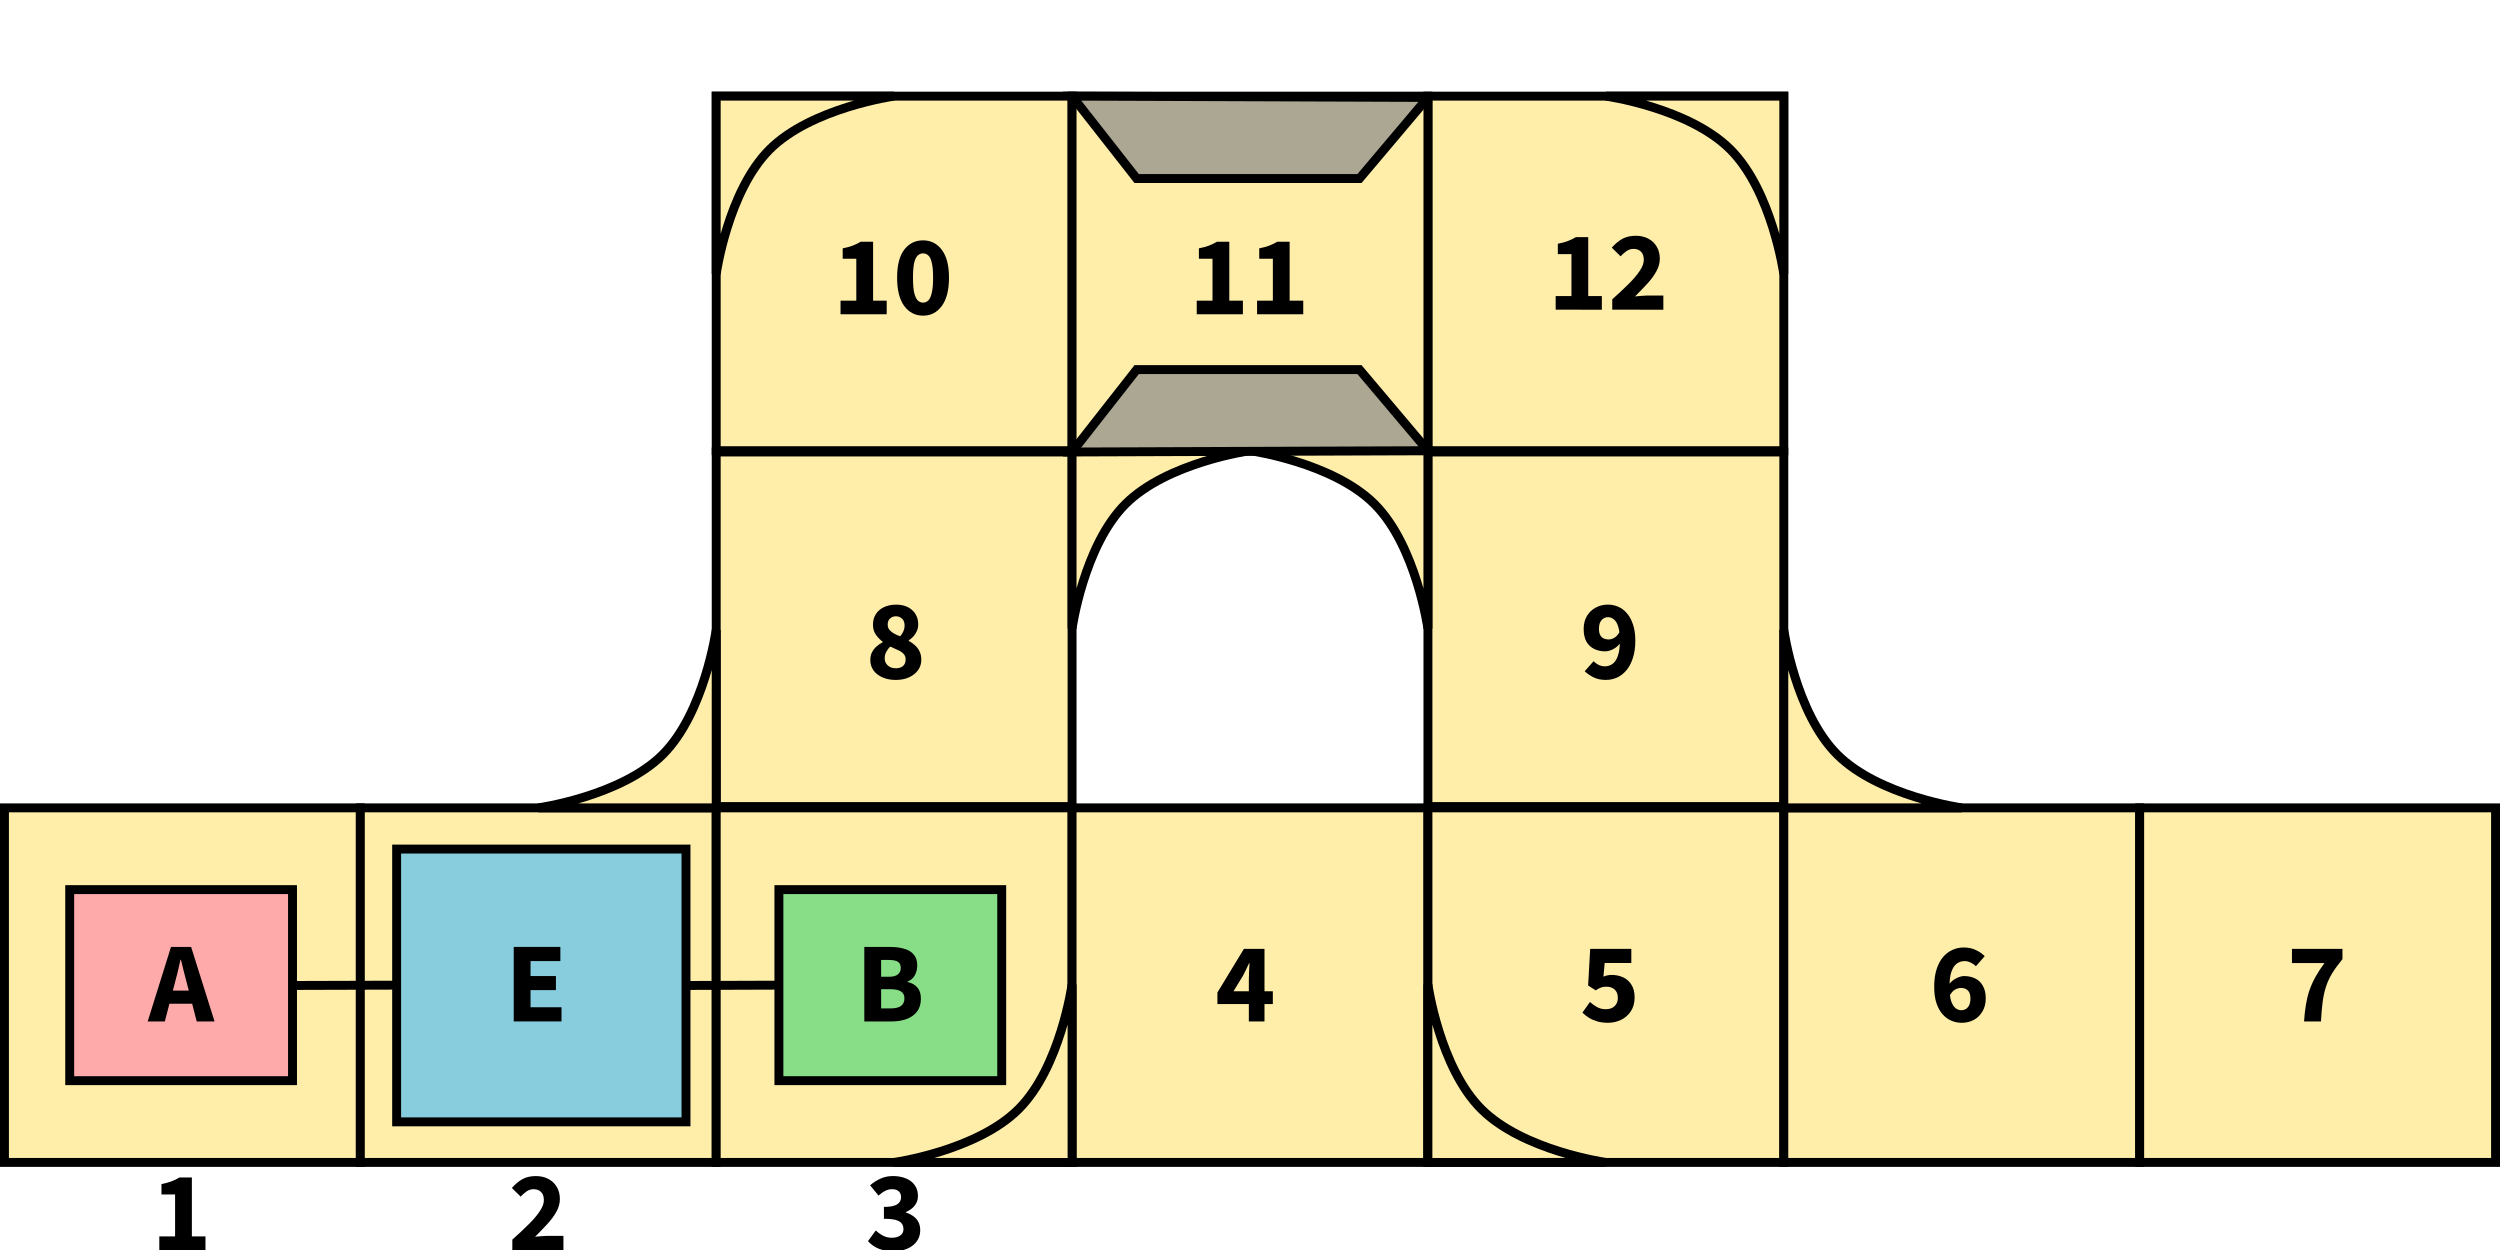
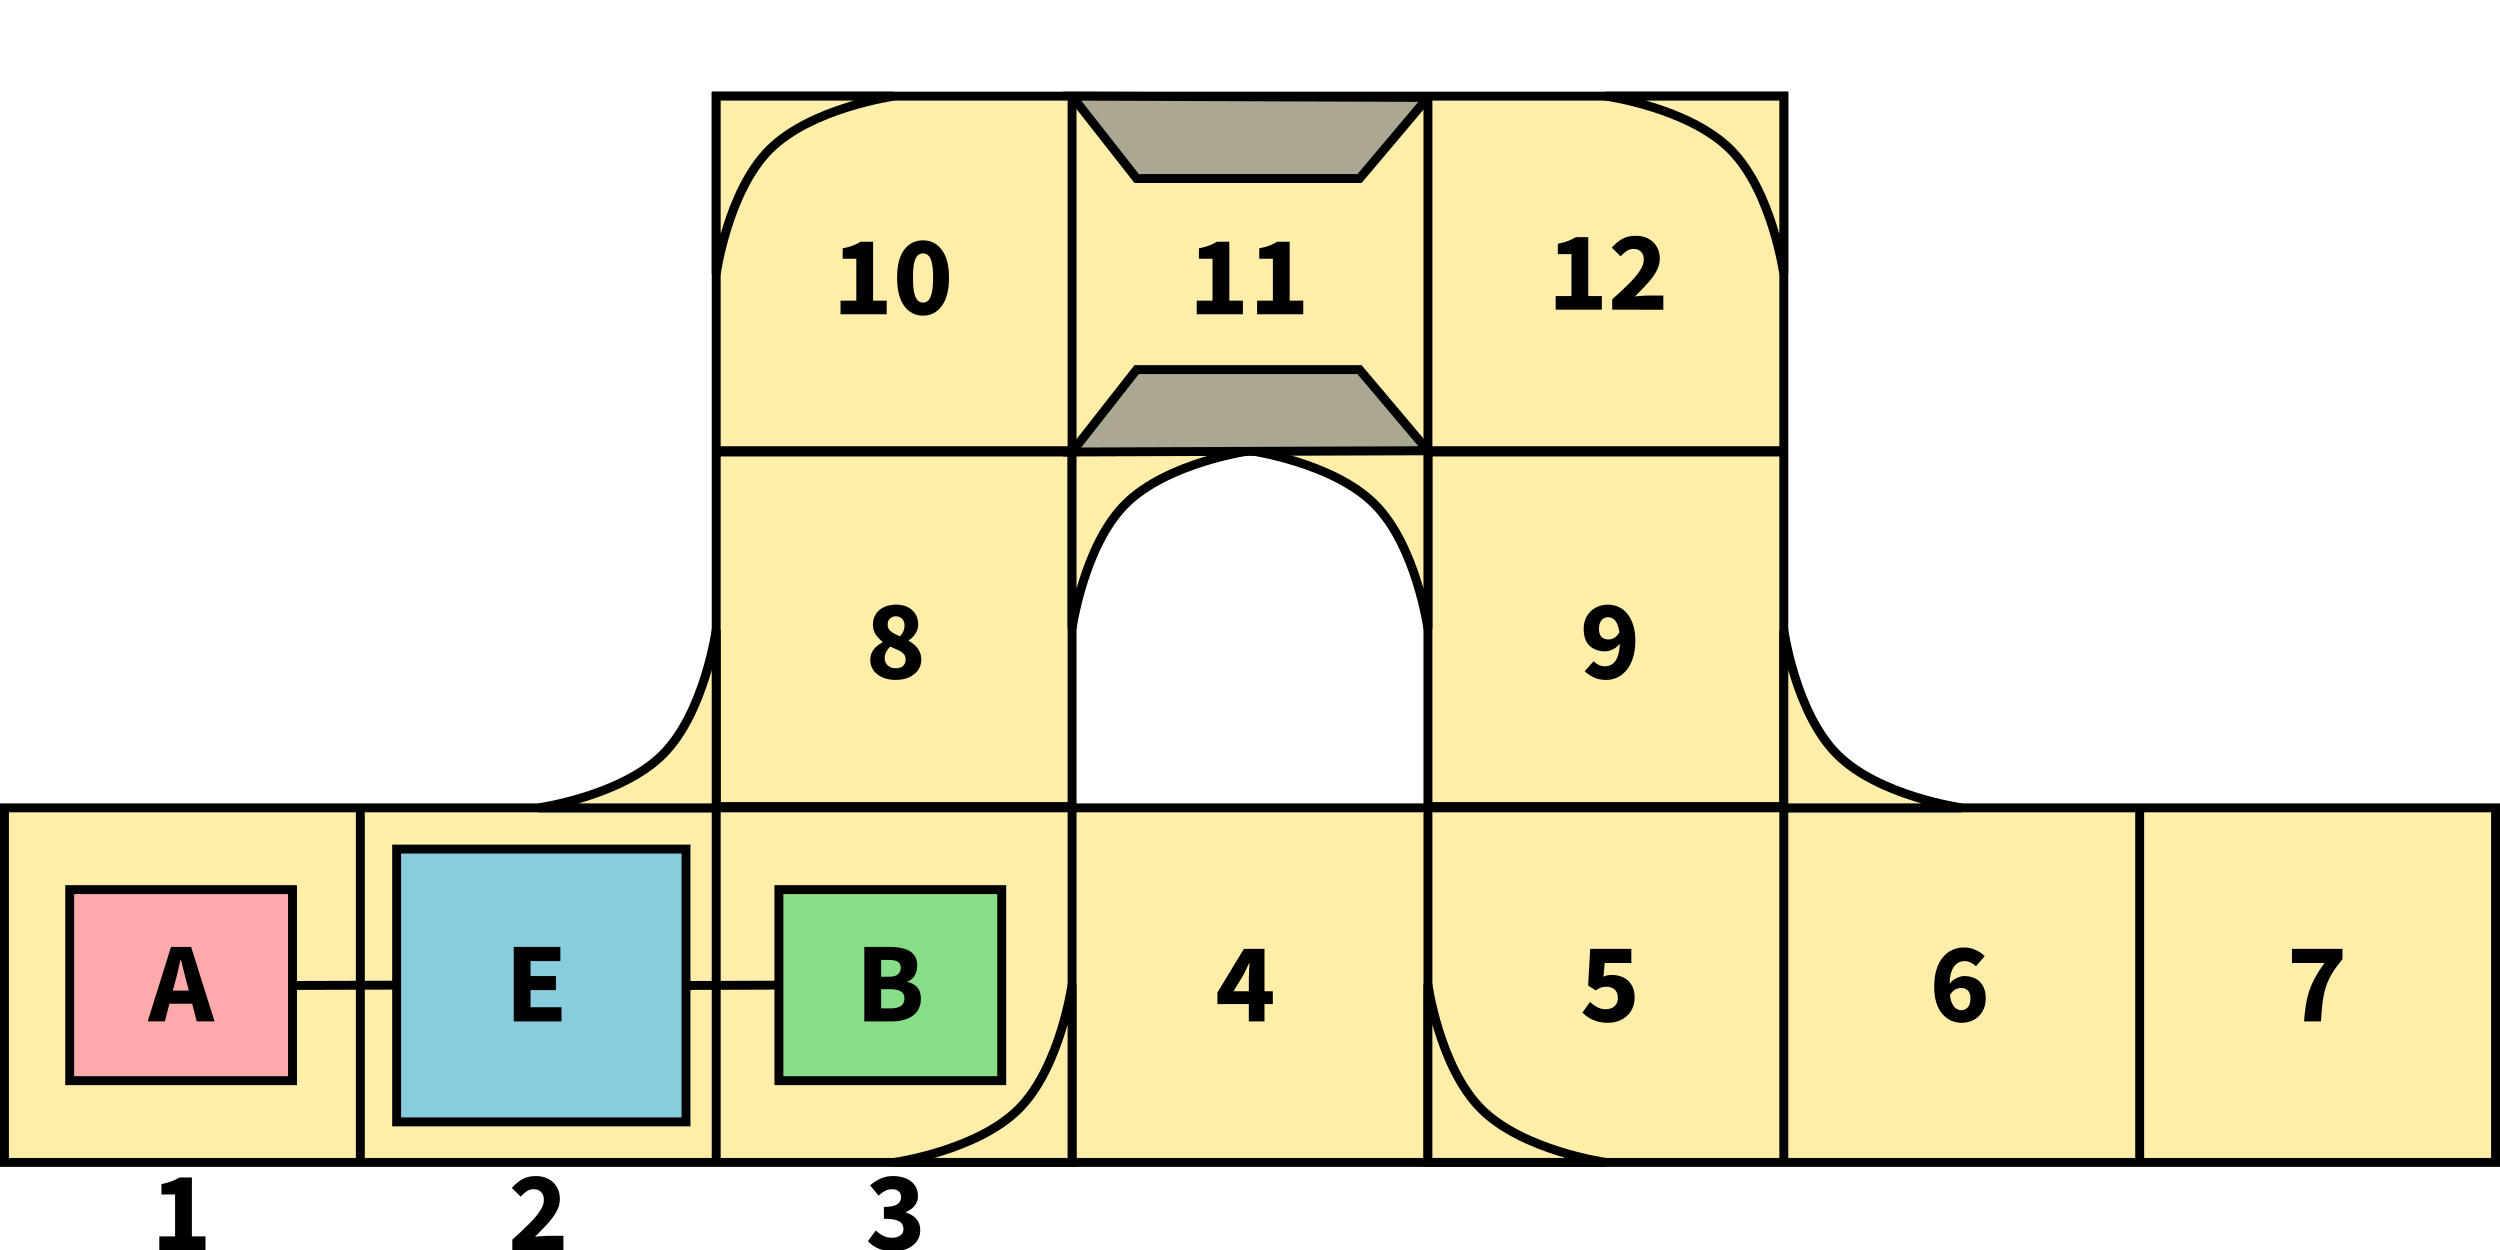
- <svg xmlns="http://www.w3.org/2000/svg" width="700" height="350" viewBox="0 0 185.207 92.604" version="1.1" id="svg40">
-   <defs id="defs40">
-     <rect x="318.266" y="77.825" width="66.601" height="37.655" id="rect32" />
-     <rect x="-121.644" y="218.737" width="302.437" height="217.621" id="rect1" />
-     <rect x="61.556" y="155.415" width="150.646" height="71.544" id="rect2" />
-     <rect x="91.392" y="324.078" width="234.368" height="129.519" id="rect40" />
-     <rect x="37.795" y="37.795" width="481.807" height="314.259" id="rect11032" />
-     <rect x="37.795" y="37.795" width="481.807" height="314.259" id="rect11033" />
-     <rect x="37.795" y="37.795" width="481.807" height="314.259" id="rect11034" />
-     <rect x="37.795" y="37.795" width="481.807" height="314.259" id="rect11035" />
-     <rect x="37.795" y="37.795" width="481.807" height="314.259" id="rect11036" />
-     <rect x="37.795" y="37.795" width="481.807" height="314.259" id="rect11039" />
-     <rect x="37.795" y="37.795" width="481.807" height="314.259" id="rect11041" />
-     <rect x="37.795" y="37.795" width="481.807" height="314.259" id="rect11043" />
-     <rect x="91.392" y="324.078" width="234.368" height="129.519" id="rect41" />
-     <rect x="91.392" y="324.078" width="234.368" height="129.519" id="rect42" />
-     <rect x="91.392" y="324.078" width="234.368" height="129.519" id="rect43" />
-     <rect x="91.392" y="324.078" width="234.368" height="129.519" id="rect47" />
-     <rect x="91.392" y="324.078" width="234.368" height="129.519" id="rect48" />
-     <rect x="91.392" y="324.078" width="234.368" height="129.519" id="rect49" />
-     <rect x="91.392" y="324.078" width="234.368" height="129.519" id="rect50" />
-     <rect x="61.556" y="155.415" width="150.646" height="71.544" id="rect3" />
-     <rect x="61.556" y="155.415" width="150.646" height="71.544" id="rect4" />
-     <rect x="61.556" y="155.415" width="150.646" height="71.544" id="rect5" />
-     <rect x="37.795" y="37.795" width="481.807" height="314.259" id="rect11155" />
-     <rect x="37.795" y="37.795" width="481.807" height="314.259" id="rect11156" />
-     <rect x="37.795" y="37.795" width="481.807" height="314.259" id="rect11157" />
-     <rect x="37.795" y="37.795" width="481.807" height="314.259" id="rect11158" />
-     <rect x="37.795" y="37.795" width="481.807" height="314.259" id="rect11159" />
-     <rect x="37.795" y="37.795" width="481.807" height="314.259" id="rect11160" />
-     <rect x="37.795" y="37.795" width="481.807" height="314.259" id="rect11161" />
-     <rect x="37.795" y="37.795" width="481.807" height="314.259" id="rect11163" />
-     <rect x="37.795" y="37.795" width="481.807" height="314.259" id="rect11164" />
-     <rect x="37.795" y="37.795" width="481.807" height="314.259" id="rect11165" />
-     <rect x="37.795" y="37.795" width="481.807" height="314.259" id="rect11206" />
-     <rect x="37.795" y="37.795" width="481.807" height="314.259" id="rect11207" />
-     <rect x="37.795" y="37.795" width="481.807" height="314.259" id="rect11209" />
-     <rect x="37.795" y="37.795" width="481.807" height="314.259" id="rect11211" />
-     <rect x="37.795" y="37.795" width="481.807" height="314.259" id="rect11241" />
-     <rect x="-121.644" y="218.737" width="302.437" height="217.621" id="rect17" />
-     <rect x="-121.644" y="218.737" width="302.437" height="217.621" id="rect18" />
-     <rect x="-121.644" y="218.737" width="302.437" height="217.621" id="rect19" />
-     <rect x="-121.644" y="218.737" width="302.437" height="217.621" id="rect21" />
-     <rect x="-121.644" y="218.737" width="302.437" height="217.621" id="rect22" />
-     <rect x="-121.644" y="218.737" width="302.437" height="217.621" id="rect23" />
-     <rect x="-121.644" y="218.737" width="302.437" height="217.621" id="rect24" />
-     <rect x="-121.644" y="218.737" width="302.437" height="217.621" id="rect25" />
-     <rect x="-121.644" y="218.737" width="302.437" height="217.621" id="rect26" />
-     <rect x="-121.644" y="218.737" width="302.437" height="217.621" id="rect27" />
-     <rect x="-121.644" y="218.737" width="302.437" height="217.621" id="rect28" />
-     <rect x="-121.644" y="218.737" width="302.437" height="217.621" id="rect29" />
-     <rect x="-121.644" y="218.737" width="302.437" height="217.621" id="rect30" />
-     <rect x="-121.644" y="218.737" width="302.437" height="217.621" id="rect31" />
+ <svg xmlns="http://www.w3.org/2000/svg" width="700" height="350" viewBox="0 0 185.207 92.604">
+   <defs>
+     <path id="a" d="M318.266 77.825h66.601v37.655h-66.601z" />
  </defs>
-   <rect style="fill:#ffeeaa;fill-opacity:1;stroke:#000000;stroke-width:0.661;stroke-dasharray:none;stroke-opacity:1" id="rect11134" width="26.364" height="26.267" x="0.33" y="59.849" />
-   <rect style="fill:#ffeeaa;fill-opacity:1;stroke:#000000;stroke-width:0.661;stroke-dasharray:none;stroke-opacity:1" id="rect11135" width="26.364" height="26.267" x="26.694" y="59.849" />
-   <rect style="fill:#ffeeaa;fill-opacity:1;stroke:#000000;stroke-width:0.661;stroke-dasharray:none;stroke-opacity:1" id="rect11136" width="26.364" height="26.267" x="53.058" y="59.849" />
-   <rect style="fill:#ffeeaa;fill-opacity:1;stroke:#000000;stroke-width:0.661;stroke-dasharray:none;stroke-opacity:1" id="rect11137" width="26.364" height="26.267" x="79.422" y="59.849" />
-   <rect style="fill:#ffeeaa;fill-opacity:1;stroke:#000000;stroke-width:0.661;stroke-dasharray:none;stroke-opacity:1" id="rect11138" width="26.364" height="26.267" x="105.786" y="59.849" />
-   <rect style="fill:#ffeeaa;fill-opacity:1;stroke:#000000;stroke-width:0.661;stroke-dasharray:none;stroke-opacity:1" id="rect11139" width="26.364" height="26.267" x="132.15" y="59.849" />
-   <rect style="fill:#ffeeaa;fill-opacity:1;stroke:#000000;stroke-width:0.661;stroke-dasharray:none;stroke-opacity:1" id="rect11140" width="26.364" height="26.267" x="158.514" y="59.849" />
-   <rect style="fill:#ffeeaa;fill-opacity:1;stroke:#000000;stroke-width:0.661;stroke-dasharray:none;stroke-opacity:1" id="rect11141" width="26.364" height="26.267" x="53.058" y="33.485" />
-   <rect style="fill:#ffeeaa;fill-opacity:1;stroke:#000000;stroke-width:0.661;stroke-dasharray:none;stroke-opacity:1" id="rect11142" width="26.364" height="26.267" x="105.786" y="33.485" />
-   <rect style="fill:#ffeeaa;fill-opacity:1;stroke:#000000;stroke-width:0.661;stroke-dasharray:none;stroke-opacity:1" id="rect11143" width="26.364" height="26.267" x="53.058" y="7.122" />
-   <rect style="fill:#ffeeaa;fill-opacity:1;stroke:#000000;stroke-width:0.661;stroke-dasharray:none;stroke-opacity:1" id="rect11144" width="26.364" height="26.267" x="105.786" y="7.122" />
-   <rect style="fill:#ffeeaa;fill-opacity:1;stroke:#000000;stroke-width:0.661;stroke-dasharray:none;stroke-opacity:1" id="rect11145" width="26.364" height="26.267" x="79.422" y="7.122" />
-   <path style="fill:#ffeeaa;fill-opacity:1;stroke:#000000;stroke-width:0.661;stroke-dasharray:none;stroke-opacity:1" d="m 39.875,59.849 c 0,0 6.131,-0.858 9.227,-3.954 3.097,-3.096 3.955,-9.227 3.955,-9.227 l 4.99e-4,13.182 z" id="path11145" />
-   <path style="fill:#ffeeaa;fill-opacity:1;stroke:#000000;stroke-width:0.661;stroke-dasharray:none;stroke-opacity:1" d="m 66.239,86.116 c 0,0 6.131,-0.858 9.227,-3.954 3.097,-3.096 3.955,-9.227 3.955,-9.227 l 4.99e-4,13.182 z" id="path11146" />
-   <path style="fill:#ffeeaa;fill-opacity:1;stroke:#000000;stroke-width:0.661;stroke-dasharray:none;stroke-opacity:1" d="m 145.332,59.849 c 0,0 -6.131,-0.858 -9.227,-3.954 -3.097,-3.096 -3.955,-9.227 -3.955,-9.227 l -5e-4,13.182 z" id="path11147" />
-   <path style="fill:#ffeeaa;fill-opacity:1;stroke:#000000;stroke-width:0.661;stroke-dasharray:none;stroke-opacity:1" d="m 118.966,86.116 c 0,0 -6.131,-0.858 -9.227,-3.954 -3.097,-3.096 -3.955,-9.227 -3.955,-9.227 l -5e-4,13.182 z" id="path11148" />
-   <path style="fill:#ffeeaa;fill-opacity:1;stroke:#000000;stroke-width:0.661;stroke-dasharray:none;stroke-opacity:1" d="m 66.24,7.122 c 0,0 -6.131,0.858 -9.227,3.955 -3.097,3.096 -3.955,9.227 -3.955,9.227 L 53.058,7.122 Z" id="path11149" />
-   <path style="fill:#ffeeaa;fill-opacity:1;stroke:#000000;stroke-width:0.661;stroke-dasharray:none;stroke-opacity:1" d="m 118.967,7.122 c 0,0 6.131,0.858 9.227,3.955 3.097,3.096 3.955,9.227 3.955,9.227 l 5e-4,-13.182 z" id="path11150" />
-   <path style="fill:#ffeeaa;fill-opacity:1;stroke:#000000;stroke-width:0.661;stroke-dasharray:none;stroke-opacity:1" d="m 92.601,33.388 c 0,0 6.131,0.858 9.227,3.955 3.097,3.096 3.955,9.227 3.955,9.227 l 5e-4,-13.182 z" id="path11151" />
-   <path style="fill:#ffeeaa;fill-opacity:1;stroke:#000000;stroke-width:0.661;stroke-dasharray:none;stroke-opacity:1" d="m 92.604,33.388 c 0,0 -6.131,0.858 -9.227,3.955 -3.097,3.096 -3.955,9.227 -3.955,9.227 l -4.98e-4,-13.182 z" id="path11152" />
-   <path style="fill:#aca793;fill-opacity:1;stroke:#000000;stroke-width:0.661;stroke-dasharray:none;stroke-opacity:1" d="m 79.42,33.486 4.787,-6.105 h 16.506 l 5.072,6.008 z" id="path11153" />
-   <path style="fill:#aca793;fill-opacity:1;stroke:#000000;stroke-width:0.661;stroke-dasharray:none;stroke-opacity:1" d="m 79.42,7.122 4.787,6.105 h 16.506 l 5.072,-6.008 z" id="path11154" />
-   <rect style="fill:#ffaaaa;fill-opacity:1;stroke:#000000;stroke-width:0.661;stroke-dasharray:none;stroke-opacity:1" id="rect11208" width="16.506" height="14.153" x="5.164" y="65.906" />
-   <rect style="fill:#87de87;fill-opacity:1;stroke:#000000;stroke-width:0.661;stroke-dasharray:none;stroke-opacity:1" id="rect11210" width="16.506" height="14.153" x="57.704" y="65.906" />
-   <path style="font-weight:bold;font-size:32px;font-family:'Source Sans 3';-inkscape-font-specification:'Source Sans 3 Bold';white-space:pre;stroke-width:0.661" d="M 11.802,92.604 V 91.596 h 1.168 v -3.107 h -1.008 v -0.77 q 0.44,-0.085 0.745,-0.203 0.313,-0.119 0.593,-0.288 h 0.914 v 4.369 h 1.008 v 1.008 z" id="text1" aria-label="1" />
-   <path style="font-weight:bold;font-size:32px;font-family:'Source Sans 3';-inkscape-font-specification:'Source Sans 3 Bold';white-space:pre;stroke-width:0.661" d="m 10.941,75.671 1.727,-5.52 h 1.49 l 1.736,5.52 h -1.321 l -0.72,-2.794 q -0.119,-0.415 -0.229,-0.881 -0.11,-0.466 -0.22,-0.897 h -0.034 q -0.093,0.432 -0.203,0.897 -0.11,0.466 -0.229,0.881 l -0.728,2.794 z m 1.135,-1.312 v -0.974 h 2.659 v 0.974 z" id="text17" aria-label="A" />
-   <path style="font-weight:bold;font-size:32px;font-family:'Source Sans 3';-inkscape-font-specification:'Source Sans 3 Bold';white-space:pre;stroke-width:0.661" d="m 37.954,92.604 v -0.77 q 0.677,-0.601 1.202,-1.126 0.533,-0.525 0.83,-0.974 0.305,-0.449 0.305,-0.821 0,-0.398 -0.203,-0.601 -0.203,-0.212 -0.559,-0.212 -0.288,0 -0.525,0.169 -0.229,0.161 -0.432,0.381 l -0.652,-0.643 q 0.389,-0.44 0.796,-0.66 0.415,-0.22 0.982,-0.22 0.525,0 0.923,0.212 0.406,0.212 0.627,0.593 0.229,0.381 0.229,0.897 0,0.483 -0.262,0.948 -0.254,0.457 -0.677,0.914 -0.423,0.457 -0.897,0.931 0.203,-0.025 0.457,-0.042 0.254,-0.025 0.44,-0.025 h 1.202 v 1.05 z" id="text18" aria-label="2" />
-   <path style="font-weight:bold;font-size:32px;font-family:'Source Sans 3';-inkscape-font-specification:'Source Sans 3 Bold';white-space:pre;stroke-width:0.661" d="m 66.176,92.705 q -0.432,0 -0.787,-0.102 -0.347,-0.093 -0.618,-0.262 -0.271,-0.169 -0.466,-0.398 l 0.576,-0.787 q 0.246,0.237 0.542,0.389 0.296,0.152 0.635,0.152 0.389,0 0.627,-0.161 0.246,-0.169 0.246,-0.474 0,-0.237 -0.119,-0.406 -0.119,-0.178 -0.432,-0.271 -0.305,-0.093 -0.897,-0.093 v -0.881 q 0.483,0 0.762,-0.093 0.279,-0.093 0.389,-0.254 0.119,-0.161 0.119,-0.373 0,-0.288 -0.178,-0.44 -0.169,-0.152 -0.483,-0.152 -0.288,0 -0.525,0.127 -0.229,0.119 -0.483,0.347 l -0.627,-0.762 q 0.373,-0.322 0.787,-0.5 0.415,-0.186 0.906,-0.186 0.55,0 0.965,0.178 0.423,0.169 0.652,0.5 0.237,0.322 0.237,0.796 0,0.415 -0.237,0.711 -0.229,0.296 -0.66,0.483 v 0.034 q 0.305,0.093 0.55,0.271 0.246,0.169 0.381,0.432 0.135,0.262 0.135,0.61 0,0.5 -0.279,0.855 -0.271,0.347 -0.728,0.533 -0.449,0.178 -0.991,0.178 z" id="text19" aria-label="3" />
-   <g id="g1" transform="translate(-52.43014,6.789297)">
-     <rect style="fill:#87cdde;fill-opacity:1;stroke:#000000;stroke-width:0.661;stroke-dasharray:none;stroke-opacity:1" id="rect11212" width="21.436" height="20.21" x="81.814" y="56.112" />
-     <path style="font-weight:bold;font-size:32px;font-family:'Source Sans 3';-inkscape-font-specification:'Source Sans 3 Bold';white-space:pre;stroke-width:2.5" d="m -119.181,245.748 v -20.864 h 13.056 v 3.968 h -8.352 v 4.192 h 7.104 v 3.936 h -7.104 v 4.8 h 8.672 v 3.968 z" id="text20" transform="matrix(0.2645822,0,0,0.2645822,122.0223,3.860782)" aria-label="E" />
-   </g>
-   <path style="font-weight:bold;font-size:32px;font-family:'Source Sans 3';-inkscape-font-specification:'Source Sans 3 Bold';white-space:pre;stroke-width:0.661" d="m 92.517,75.671 v -3.107 q 0,-0.254 0.017,-0.601 0.025,-0.347 0.034,-0.601 h -0.034 q -0.102,0.22 -0.212,0.449 -0.11,0.22 -0.229,0.457 l -0.711,1.168 h 2.913 v 0.948 h -4.106 v -0.855 l 1.964,-3.234 h 1.524 v 5.376 z" id="text21" aria-label="4" />
-   <path style="font-weight:bold;font-size:32px;font-family:'Source Sans 3';-inkscape-font-specification:'Source Sans 3 Bold';white-space:pre;stroke-width:0.661" d="m 64.031,75.671 v -5.52 h 1.888 q 0.576,0 1.033,0.127 0.466,0.119 0.728,0.423 0.271,0.296 0.271,0.821 0,0.415 -0.186,0.745 -0.186,0.322 -0.533,0.449 v 0.034 q 0.466,0.102 0.728,0.406 0.262,0.296 0.262,0.83 0,0.584 -0.288,0.957 -0.288,0.373 -0.779,0.55 -0.483,0.178 -1.075,0.178 z m 1.245,-3.31 h 0.584 q 0.457,0 0.66,-0.178 0.212,-0.178 0.212,-0.474 0,-0.322 -0.212,-0.457 -0.212,-0.135 -0.652,-0.135 h -0.593 z m 0,2.345 h 0.703 q 0.508,0 0.762,-0.178 0.262,-0.186 0.262,-0.567 0,-0.356 -0.262,-0.516 -0.254,-0.161 -0.762,-0.161 h -0.703 z" id="text22" aria-label="B" />
-   <path style="font-weight:bold;font-size:32px;font-family:'Source Sans 3';-inkscape-font-specification:'Source Sans 3 Bold';white-space:pre;stroke-width:0.661" d="m 145.323,75.772 q -0.389,0 -0.754,-0.152 -0.364,-0.152 -0.652,-0.474 -0.288,-0.322 -0.457,-0.821 -0.169,-0.508 -0.169,-1.219 0,-0.754 0.178,-1.304 0.178,-0.55 0.483,-0.906 0.305,-0.356 0.694,-0.525 0.389,-0.178 0.821,-0.178 0.533,0 0.923,0.195 0.389,0.186 0.643,0.449 l -0.652,0.745 q -0.144,-0.152 -0.373,-0.262 -0.229,-0.119 -0.466,-0.119 -0.305,0 -0.567,0.178 -0.254,0.178 -0.406,0.601 -0.144,0.415 -0.144,1.126 0,0.669 0.119,1.05 0.127,0.373 0.33,0.533 0.203,0.152 0.423,0.152 0.186,0 0.339,-0.093 0.152,-0.093 0.246,-0.279 0.093,-0.195 0.093,-0.5 0,-0.288 -0.093,-0.457 -0.093,-0.169 -0.254,-0.246 -0.152,-0.076 -0.356,-0.076 -0.212,0 -0.44,0.127 -0.22,0.127 -0.398,0.449 l -0.059,-0.813 q 0.212,-0.313 0.542,-0.474 0.33,-0.169 0.593,-0.169 0.457,0 0.821,0.178 0.364,0.178 0.567,0.55 0.212,0.364 0.212,0.931 0,0.559 -0.246,0.965 -0.237,0.406 -0.643,0.627 -0.406,0.212 -0.897,0.212 z" id="text23" aria-label="6" />
-   <path style="font-weight:bold;font-size:32px;font-family:'Source Sans 3';-inkscape-font-specification:'Source Sans 3 Bold';white-space:pre;stroke-width:0.661" d="m 119.126,75.772 q -0.44,0 -0.796,-0.102 -0.347,-0.102 -0.618,-0.271 -0.271,-0.169 -0.483,-0.381 l 0.559,-0.787 q 0.246,0.22 0.533,0.381 0.288,0.152 0.627,0.152 0.271,0 0.474,-0.093 0.203,-0.102 0.313,-0.288 0.119,-0.186 0.119,-0.457 0,-0.406 -0.237,-0.618 -0.237,-0.212 -0.61,-0.212 -0.229,0 -0.389,0.059 -0.161,0.059 -0.406,0.212 l -0.559,-0.356 0.152,-2.718 h 3.048 v 1.05 h -1.973 l -0.093,1.008 q 0.161,-0.068 0.296,-0.093 0.135,-0.034 0.305,-0.034 0.466,0 0.855,0.178 0.389,0.178 0.618,0.55 0.237,0.373 0.237,0.94 0,0.601 -0.279,1.024 -0.271,0.415 -0.72,0.635 -0.449,0.22 -0.974,0.22 z" id="text24" aria-label="5" />
-   <path style="font-weight:bold;font-size:32px;font-family:'Source Sans 3';-inkscape-font-specification:'Source Sans 3 Bold';white-space:pre;stroke-width:0.661" d="m 170.692,75.671 q 0.042,-0.669 0.135,-1.228 0.093,-0.567 0.262,-1.075 0.178,-0.508 0.449,-0.999 0.271,-0.491 0.669,-1.024 h -2.413 v -1.05 h 3.742 v 0.762 q -0.474,0.576 -0.779,1.075 -0.296,0.5 -0.457,1.016 -0.161,0.516 -0.237,1.126 -0.076,0.61 -0.119,1.397 z" id="text25" aria-label="7" />
-   <path style="font-weight:bold;font-size:32px;font-family:'Source Sans 3';-inkscape-font-specification:'Source Sans 3 Bold';white-space:pre;stroke-width:0.661" d="m 66.346,50.372 q -0.533,0 -0.965,-0.186 -0.423,-0.186 -0.669,-0.516 -0.237,-0.339 -0.237,-0.77 0,-0.33 0.119,-0.567 0.127,-0.246 0.33,-0.432 0.212,-0.186 0.466,-0.322 v -0.034 q -0.305,-0.237 -0.516,-0.542 -0.203,-0.305 -0.203,-0.728 0,-0.457 0.22,-0.787 0.22,-0.339 0.61,-0.516 0.389,-0.178 0.889,-0.178 0.745,0 1.185,0.406 0.449,0.398 0.449,1.067 0,0.254 -0.102,0.483 -0.093,0.22 -0.254,0.398 -0.161,0.169 -0.347,0.296 v 0.034 q 0.254,0.135 0.466,0.33 0.212,0.186 0.339,0.457 0.127,0.262 0.127,0.618 0,0.423 -0.237,0.762 -0.237,0.33 -0.669,0.533 -0.423,0.195 -0.999,0.195 z m 0.339,-3.234 q 0.161,-0.186 0.246,-0.381 0.085,-0.195 0.085,-0.406 0,-0.212 -0.076,-0.364 -0.076,-0.152 -0.229,-0.237 -0.144,-0.093 -0.347,-0.093 -0.246,0 -0.423,0.161 -0.178,0.152 -0.178,0.457 0,0.22 0.119,0.373 0.119,0.152 0.322,0.271 0.212,0.119 0.483,0.22 z m -0.313,2.371 q 0.203,0 0.364,-0.068 0.169,-0.076 0.262,-0.22 0.093,-0.152 0.093,-0.381 0,-0.237 -0.144,-0.389 -0.135,-0.161 -0.398,-0.279 -0.254,-0.127 -0.593,-0.271 -0.178,0.161 -0.296,0.389 -0.119,0.22 -0.119,0.466 0,0.237 0.11,0.406 0.119,0.169 0.305,0.262 0.195,0.085 0.415,0.085 z" id="text26" aria-label="8" />
-   <path style="font-weight:bold;font-size:32px;font-family:'Source Sans 3';-inkscape-font-specification:'Source Sans 3 Bold';white-space:pre;stroke-width:0.661" d="m 118.974,50.372 q -0.533,0 -0.923,-0.195 -0.389,-0.195 -0.652,-0.449 l 0.66,-0.745 q 0.135,0.152 0.364,0.271 0.237,0.11 0.466,0.11 0.322,0 0.567,-0.178 0.254,-0.178 0.398,-0.593 0.152,-0.423 0.152,-1.135 0,-0.669 -0.127,-1.041 -0.119,-0.381 -0.322,-0.533 -0.195,-0.161 -0.423,-0.161 -0.178,0 -0.339,0.093 -0.152,0.093 -0.246,0.279 -0.093,0.186 -0.093,0.5 0,0.279 0.093,0.457 0.093,0.169 0.254,0.246 0.161,0.076 0.364,0.076 0.212,0 0.432,-0.127 0.22,-0.135 0.398,-0.449 l 0.059,0.813 q -0.203,0.296 -0.533,0.474 -0.33,0.169 -0.601,0.169 -0.457,0 -0.821,-0.178 -0.364,-0.178 -0.576,-0.542 -0.203,-0.373 -0.203,-0.94 0,-0.559 0.246,-0.965 0.246,-0.406 0.652,-0.618 0.406,-0.22 0.889,-0.22 0.398,0 0.762,0.152 0.364,0.152 0.643,0.474 0.288,0.322 0.457,0.83 0.178,0.5 0.178,1.211 0,0.754 -0.186,1.304 -0.178,0.55 -0.483,0.906 -0.305,0.356 -0.694,0.533 -0.389,0.169 -0.813,0.169 z" id="text27" aria-label="9" />
-   <path style="font-weight:bold;font-size:32px;font-family:'Source Sans 3';-inkscape-font-specification:'Source Sans 3 Bold';white-space:pre;stroke-width:0.661" d="m 62.269,23.283 v -1.008 h 1.168 v -3.107 h -1.008 v -0.77 q 0.44,-0.085 0.745,-0.203 0.313,-0.119 0.593,-0.288 h 0.914 v 4.369 h 1.008 v 1.008 z m 6.113,0.102 q -0.864,0 -1.397,-0.72 -0.525,-0.72 -0.525,-2.091 0,-1.38 0.525,-2.074 0.533,-0.694 1.397,-0.694 0.864,0 1.389,0.703 0.533,0.694 0.533,2.066 0,1.372 -0.533,2.091 -0.525,0.72 -1.389,0.72 z m 0,-0.965 q 0.212,0 0.381,-0.152 0.169,-0.161 0.262,-0.559 0.102,-0.406 0.102,-1.135 0,-0.737 -0.102,-1.126 -0.093,-0.389 -0.262,-0.533 -0.169,-0.144 -0.381,-0.144 -0.212,0 -0.381,0.144 -0.169,0.144 -0.271,0.533 -0.093,0.389 -0.093,1.126 0,0.728 0.093,1.135 0.102,0.398 0.271,0.559 0.169,0.152 0.381,0.152 z" id="text28" aria-label="10" />
-   <path style="font-weight:bold;font-size:32px;font-family:'Source Sans 3';-inkscape-font-specification:'Source Sans 3 Bold';white-space:pre;stroke-width:0.661" d="m 115.249,22.943 v -1.008 h 1.168 v -3.107 h -1.008 V 18.058 q 0.44,-0.085 0.745,-0.203 0.313,-0.119 0.593,-0.288 h 0.914 v 4.369 h 1.008 v 1.008 z m 4.191,0 v -0.77 q 0.677,-0.601 1.202,-1.126 0.533,-0.525 0.83,-0.974 0.305,-0.449 0.305,-0.821 0,-0.398 -0.203,-0.601 -0.203,-0.212 -0.559,-0.212 -0.288,0 -0.525,0.169 -0.229,0.161 -0.432,0.381 l -0.652,-0.643 q 0.389,-0.44 0.796,-0.66 0.415,-0.22 0.982,-0.22 0.525,0 0.923,0.212 0.406,0.212 0.627,0.593 0.229,0.381 0.229,0.897 0,0.483 -0.262,0.948 -0.254,0.457 -0.677,0.914 -0.423,0.457 -0.897,0.931 0.203,-0.025 0.457,-0.042 0.254,-0.025 0.44,-0.025 h 1.202 v 1.05 z" id="text29" aria-label="12" />
-   <path style="font-weight:bold;font-size:32px;font-family:'Source Sans 3';-inkscape-font-specification:'Source Sans 3 Bold';white-space:pre;stroke-width:0.661" d="m 88.658,23.283 v -1.008 h 1.168 v -3.107 h -1.008 v -0.77 q 0.44,-0.085 0.745,-0.203 0.313,-0.119 0.593,-0.288 h 0.914 v 4.369 h 1.008 v 1.008 z m 4.47,0 v -1.008 h 1.168 v -3.107 h -1.008 v -0.77 q 0.44,-0.085 0.745,-0.203 0.313,-0.119 0.593,-0.288 h 0.914 v 4.369 h 1.008 v 1.008 z" id="text30" aria-label="11" />
-   <text xml:space="preserve" transform="scale(0.2645822)" id="text31" style="font-weight:bold;font-size:32px;font-family:'Source Sans 3';-inkscape-font-specification:'Source Sans 3 Bold';writing-mode:lr-tb;direction:ltr;white-space:pre;shape-inside:url(#rect32);display:inline;fill:#000000;stroke-width:2.5;stroke-dasharray:none" />
-   <path style="fill:#000000;stroke:#000000;stroke-width:0.661" d="m 50.82,73.007 6.884,-0.024" id="path1" />
-   <path style="fill:#000000;stroke:#000000;stroke-width:0.661" d="m 21.671,73.007 7.714,-0.024" id="path2" />
+   <path d="M.33 59.849h26.364v26.267H.33zM26.694 59.849h26.364v26.267H26.694zM53.058 59.849h26.364v26.267H53.058zM79.422 59.849h26.364v26.267H79.422zM105.786 59.849h26.364v26.267h-26.364zM132.15 59.849h26.364v26.267H132.15zM158.514 59.849h26.364v26.267h-26.364zM53.058 33.485h26.364v26.267H53.058zM105.786 33.485h26.364v26.267h-26.364zM53.058 7.122h26.364v26.267H53.058zM105.786 7.122h26.364v26.267h-26.364zM79.422 7.122h26.364v26.267H79.422z" style="fill:#fea;fill-opacity:1;stroke:#000;stroke-width:.661;stroke-dasharray:none;stroke-opacity:1" />
+   <path d="M39.875 59.849s6.13-.858 9.227-3.955 3.955-9.227 3.955-9.227V59.85zM66.239 86.116s6.13-.859 9.227-3.955 3.955-9.227 3.955-9.227v13.182zM145.332 59.849s-6.13-.858-9.227-3.955-3.955-9.227-3.955-9.227V59.85zM118.966 86.116s-6.13-.859-9.227-3.955c-3.096-3.096-3.955-9.227-3.955-9.227v13.182zM66.24 7.122s-6.13.858-9.227 3.954-3.955 9.227-3.955 9.227V7.122ZM118.967 7.122s6.13.858 9.227 3.954 3.955 9.227 3.955 9.227V7.122zM92.601 33.388s6.131.859 9.228 3.955 3.955 9.227 3.955 9.227V33.388z" style="fill:#fea;fill-opacity:1;stroke:#000;stroke-width:.661;stroke-dasharray:none;stroke-opacity:1" />
+   <path d="M92.604 33.388s-6.13.859-9.227 3.955-3.955 9.227-3.955 9.227V33.388z" style="fill:#fea;fill-opacity:1;stroke:#000;stroke-width:.661;stroke-dasharray:none;stroke-opacity:1" />
+   <path d="m79.42 33.486 4.787-6.106h16.507l5.072 6.008zM79.42 7.122l4.787 6.105h16.507l5.072-6.008z" style="fill:#aca793;fill-opacity:1;stroke:#000;stroke-width:.661;stroke-dasharray:none;stroke-opacity:1" />
+   <path d="M5.164 65.906H21.67v14.153H5.164z" style="fill:#faa;fill-opacity:1;stroke:#000;stroke-width:.661;stroke-dasharray:none;stroke-opacity:1" />
+   <path d="M57.704 65.906H74.21v14.153H57.704z" style="fill:#87de87;fill-opacity:1;stroke:#000;stroke-width:.661;stroke-dasharray:none;stroke-opacity:1" />
+   <path d="M11.802 92.604v-1.008h1.168V88.49h-1.008v-.77q.44-.085.745-.204.314-.118.593-.288h.915v4.37h1.007v1.007z" aria-label="1" style="font-weight:700;font-size:32px;font-family:&quot;Source Sans 3&quot;;-inkscape-font-specification:&quot;Source Sans 3 Bold&quot;;white-space:pre;stroke-width:.661" />
+   <path d="m10.941 75.67 1.727-5.52h1.49l1.736 5.52h-1.32l-.72-2.793q-.119-.415-.229-.881t-.22-.897h-.034q-.093.431-.203.897t-.229.88l-.728 2.795zm1.135-1.312v-.973h2.658v.973z" aria-label="A" style="font-weight:700;font-size:32px;font-family:&quot;Source Sans 3&quot;;-inkscape-font-specification:&quot;Source Sans 3 Bold&quot;;white-space:pre;stroke-width:.661" />
+   <path d="M37.954 92.604v-.77q.677-.602 1.202-1.127.534-.525.83-.973.305-.45.305-.822 0-.398-.204-.6-.203-.212-.558-.212-.288 0-.525.169-.229.16-.432.38l-.652-.643q.39-.44.796-.66.415-.22.982-.22.525 0 .923.212.406.211.626.592.229.381.229.898 0 .482-.262.948-.254.457-.678.914-.423.458-.897.932.203-.026.457-.043.254-.025.44-.025h1.202v1.05z" aria-label="2" style="font-weight:700;font-size:32px;font-family:&quot;Source Sans 3&quot;;-inkscape-font-specification:&quot;Source Sans 3 Bold&quot;;white-space:pre;stroke-width:.661" />
+   <path d="M66.176 92.705q-.432 0-.787-.101-.347-.093-.618-.263-.271-.169-.466-.398l.576-.787q.245.237.542.39.296.152.635.152.39 0 .626-.161.246-.17.246-.474 0-.237-.119-.407-.118-.177-.432-.27-.304-.094-.897-.094v-.88q.483 0 .762-.093.28-.093.39-.254.118-.161.118-.373 0-.288-.178-.44-.17-.152-.482-.152-.288 0-.525.127-.229.118-.483.347l-.626-.762q.372-.322.787-.5.415-.186.906-.186.55 0 .965.178.423.169.652.5.237.32.237.795 0 .415-.237.711-.229.297-.66.483v.034q.304.093.55.27.245.17.38.432.136.263.136.61 0 .5-.279.855-.271.347-.728.534-.449.177-.99.177" aria-label="3" style="font-weight:700;font-size:32px;font-family:&quot;Source Sans 3&quot;;-inkscape-font-specification:&quot;Source Sans 3 Bold&quot;;white-space:pre;stroke-width:.661" />
+   <path d="M81.814 56.112h21.436v20.21H81.814z" style="fill:#87cdde;fill-opacity:1;stroke:#000;stroke-width:.661;stroke-dasharray:none;stroke-opacity:1" transform="translate(-52.43 6.79)" />
+   <path d="M-119.18 245.748v-20.864h13.055v3.968h-8.352v4.192h7.104v3.936h-7.104v4.8h8.672v3.968z" aria-label="E" style="font-weight:700;font-size:32px;font-family:&quot;Source Sans 3&quot;;-inkscape-font-specification:&quot;Source Sans 3 Bold&quot;;white-space:pre;stroke-width:2.5" transform="translate(69.592 10.65)scale(.26458)" />
+   <path d="M92.517 75.67v-3.107q0-.254.017-.6.025-.348.034-.602h-.034q-.102.22-.212.449l-.228.457-.711 1.168h2.912v.949h-4.106v-.856l1.964-3.234h1.524v5.377z" aria-label="4" style="font-weight:700;font-size:32px;font-family:&quot;Source Sans 3&quot;;-inkscape-font-specification:&quot;Source Sans 3 Bold&quot;;white-space:pre;stroke-width:.661" />
+   <path d="M64.031 75.67v-5.52h1.888q.576 0 1.033.127.466.119.728.424.271.296.271.82 0 .416-.186.746-.186.322-.534.449v.034q.466.101.729.406.262.296.262.83 0 .584-.288.956-.288.373-.779.55-.482.179-1.075.179zm1.245-3.31h.584q.457 0 .66-.178.212-.178.212-.474 0-.322-.212-.457-.211-.136-.652-.136h-.592zm0 2.345h.702q.508 0 .762-.177.263-.187.263-.568 0-.355-.263-.516-.254-.161-.762-.161h-.702z" aria-label="B" style="font-weight:700;font-size:32px;font-family:&quot;Source Sans 3&quot;;-inkscape-font-specification:&quot;Source Sans 3 Bold&quot;;white-space:pre;stroke-width:.661" />
+   <path d="M145.323 75.772q-.39 0-.753-.152-.364-.153-.652-.474-.288-.322-.457-.822-.17-.508-.17-1.219 0-.753.178-1.304.178-.55.483-.906.305-.355.694-.525.39-.177.821-.177.534 0 .923.194.39.187.644.45l-.652.744q-.144-.152-.373-.262-.228-.119-.465-.119-.305 0-.568.178-.254.178-.406.601-.144.415-.144 1.126 0 .669.118 1.05.127.373.33.533.204.153.424.153.186 0 .339-.093.152-.093.245-.28.093-.194.093-.5 0-.287-.093-.456t-.254-.246q-.152-.076-.355-.076-.212 0-.44.127-.22.127-.399.449l-.059-.813q.212-.314.542-.474.33-.17.593-.17.457 0 .82.178.365.178.568.55.212.364.212.932 0 .559-.246.965-.237.406-.643.626-.407.212-.898.212" aria-label="6" style="font-weight:700;font-size:32px;font-family:&quot;Source Sans 3&quot;;-inkscape-font-specification:&quot;Source Sans 3 Bold&quot;;white-space:pre;stroke-width:.661" />
+   <path d="M119.127 75.772q-.44 0-.796-.101-.347-.102-.618-.271t-.483-.381l.559-.788q.245.22.533.381.288.153.627.153.27 0 .474-.094.203-.101.313-.287.119-.187.119-.458 0-.406-.237-.618t-.61-.211q-.229 0-.39.059-.16.06-.406.212l-.559-.356.153-2.718h3.048v1.05h-1.973l-.093 1.008q.16-.068.296-.094.136-.033.305-.033.466 0 .855.177.39.178.618.55.237.373.237.94 0 .602-.28 1.025-.27.415-.719.635t-.973.22" aria-label="5" style="font-weight:700;font-size:32px;font-family:&quot;Source Sans 3&quot;;-inkscape-font-specification:&quot;Source Sans 3 Bold&quot;;white-space:pre;stroke-width:.661" />
+   <path d="M170.692 75.67q.043-.668.136-1.227.093-.567.262-1.075.178-.508.45-1 .27-.49.668-1.024h-2.413v-1.05h3.742v.762q-.474.576-.779 1.075-.296.5-.457 1.016-.16.517-.237 1.127t-.118 1.397z" aria-label="7" style="font-weight:700;font-size:32px;font-family:&quot;Source Sans 3&quot;;-inkscape-font-specification:&quot;Source Sans 3 Bold&quot;;white-space:pre;stroke-width:.661" />
+   <path d="M66.346 50.372q-.534 0-.966-.186-.423-.186-.668-.517-.238-.338-.238-.77 0-.33.119-.567.127-.246.33-.432.212-.186.466-.322v-.034q-.305-.237-.517-.542-.203-.304-.203-.728 0-.457.22-.787.22-.339.61-.516.39-.178.889-.178.745 0 1.185.406.449.398.449 1.067 0 .254-.102.482-.093.22-.254.398-.16.17-.347.297v.034q.254.135.466.33.212.186.339.457.127.262.127.618 0 .423-.238.762-.237.33-.668.533-.424.195-1 .195m.338-3.234q.161-.186.246-.381t.084-.406-.076-.364-.228-.238q-.144-.093-.347-.093-.246 0-.424.161-.178.153-.178.457 0 .22.119.373.118.152.322.27.211.12.482.221m-.313 2.37q.203 0 .364-.067.17-.076.262-.22.094-.153.094-.381 0-.237-.144-.39-.136-.16-.398-.28-.254-.126-.593-.27-.178.16-.296.39-.119.22-.119.465 0 .237.11.406.119.17.305.263.195.085.415.085" aria-label="8" style="font-weight:700;font-size:32px;font-family:&quot;Source Sans 3&quot;;-inkscape-font-specification:&quot;Source Sans 3 Bold&quot;;white-space:pre;stroke-width:.661" />
+   <path d="M118.974 50.372q-.533 0-.923-.195-.39-.194-.652-.448l.66-.745q.136.152.365.27.237.11.465.11.322 0 .568-.177.254-.178.398-.593.152-.423.152-1.134 0-.67-.127-1.042-.118-.38-.322-.533-.194-.161-.423-.161-.178 0-.339.093-.152.093-.245.28-.093.186-.093.5 0 .278.093.456.093.17.254.246.16.076.364.076.212 0 .432-.127.22-.135.398-.449l.059.813q-.203.296-.534.474-.33.17-.6.17-.458 0-.822-.178t-.576-.542q-.203-.373-.203-.94 0-.559.246-.965.245-.406.652-.618.406-.22.889-.22.398 0 .762.152.364.153.643.474.288.322.457.83.178.5.178 1.21 0 .754-.186 1.305-.178.55-.483.905-.305.356-.694.534-.39.17-.813.17" aria-label="9" style="font-weight:700;font-size:32px;font-family:&quot;Source Sans 3&quot;;-inkscape-font-specification:&quot;Source Sans 3 Bold&quot;;white-space:pre;stroke-width:.661" />
+   <path d="M62.269 23.283v-1.007h1.168v-3.108H62.43v-.77q.44-.085.745-.203.313-.119.592-.288h.915v4.369h1.007v1.007zm6.113.102q-.864 0-1.397-.72-.525-.72-.525-2.091 0-1.38.525-2.074.533-.695 1.397-.695.863 0 1.388.703.534.694.534 2.066t-.534 2.091q-.525.72-1.388.72m0-.965q.211 0 .38-.153.17-.16.263-.559.102-.406.102-1.134 0-.737-.102-1.126-.093-.39-.262-.534-.17-.143-.381-.143-.212 0-.381.143-.17.144-.271.534-.093.39-.093 1.126 0 .728.093 1.134.101.398.27.56.17.152.382.152" aria-label="10" style="font-weight:700;font-size:32px;font-family:&quot;Source Sans 3&quot;;-inkscape-font-specification:&quot;Source Sans 3 Bold&quot;;white-space:pre;stroke-width:.661" />
+   <path d="M115.249 22.943v-1.007h1.168v-3.107h-1.007v-.77q.44-.085.745-.204.313-.119.592-.288h.915v4.369h1.007v1.007zm4.19 0v-.77q.678-.601 1.203-1.126.533-.525.83-.974.305-.448.305-.821 0-.398-.204-.601-.203-.212-.558-.212-.288 0-.525.17-.229.16-.432.38l-.652-.643q.39-.44.796-.66.415-.22.982-.22.525 0 .923.211.406.212.626.593.229.38.229.897 0 .483-.263.949-.254.457-.677.914t-.897.931q.203-.025.457-.042.254-.025.44-.025h1.202v1.05z" aria-label="12" style="font-weight:700;font-size:32px;font-family:&quot;Source Sans 3&quot;;-inkscape-font-specification:&quot;Source Sans 3 Bold&quot;;white-space:pre;stroke-width:.661" />
+   <path d="M88.658 23.283v-1.007h1.169v-3.108h-1.008v-.77q.44-.085.745-.203.313-.119.593-.288h.914v4.369h1.008v1.007zm4.47 0v-1.007h1.169v-3.108h-1.008v-.77q.44-.085.746-.203.313-.119.592-.288h.915v4.369h1.007v1.007z" aria-label="11" style="font-weight:700;font-size:32px;font-family:&quot;Source Sans 3&quot;;-inkscape-font-specification:&quot;Source Sans 3 Bold&quot;;white-space:pre;stroke-width:.661" />
+   <path d="m50.82 73.007 6.884-.025M21.67 73.007l7.714-.025" style="fill:#000;stroke:#000;stroke-width:.661" />
</svg>
